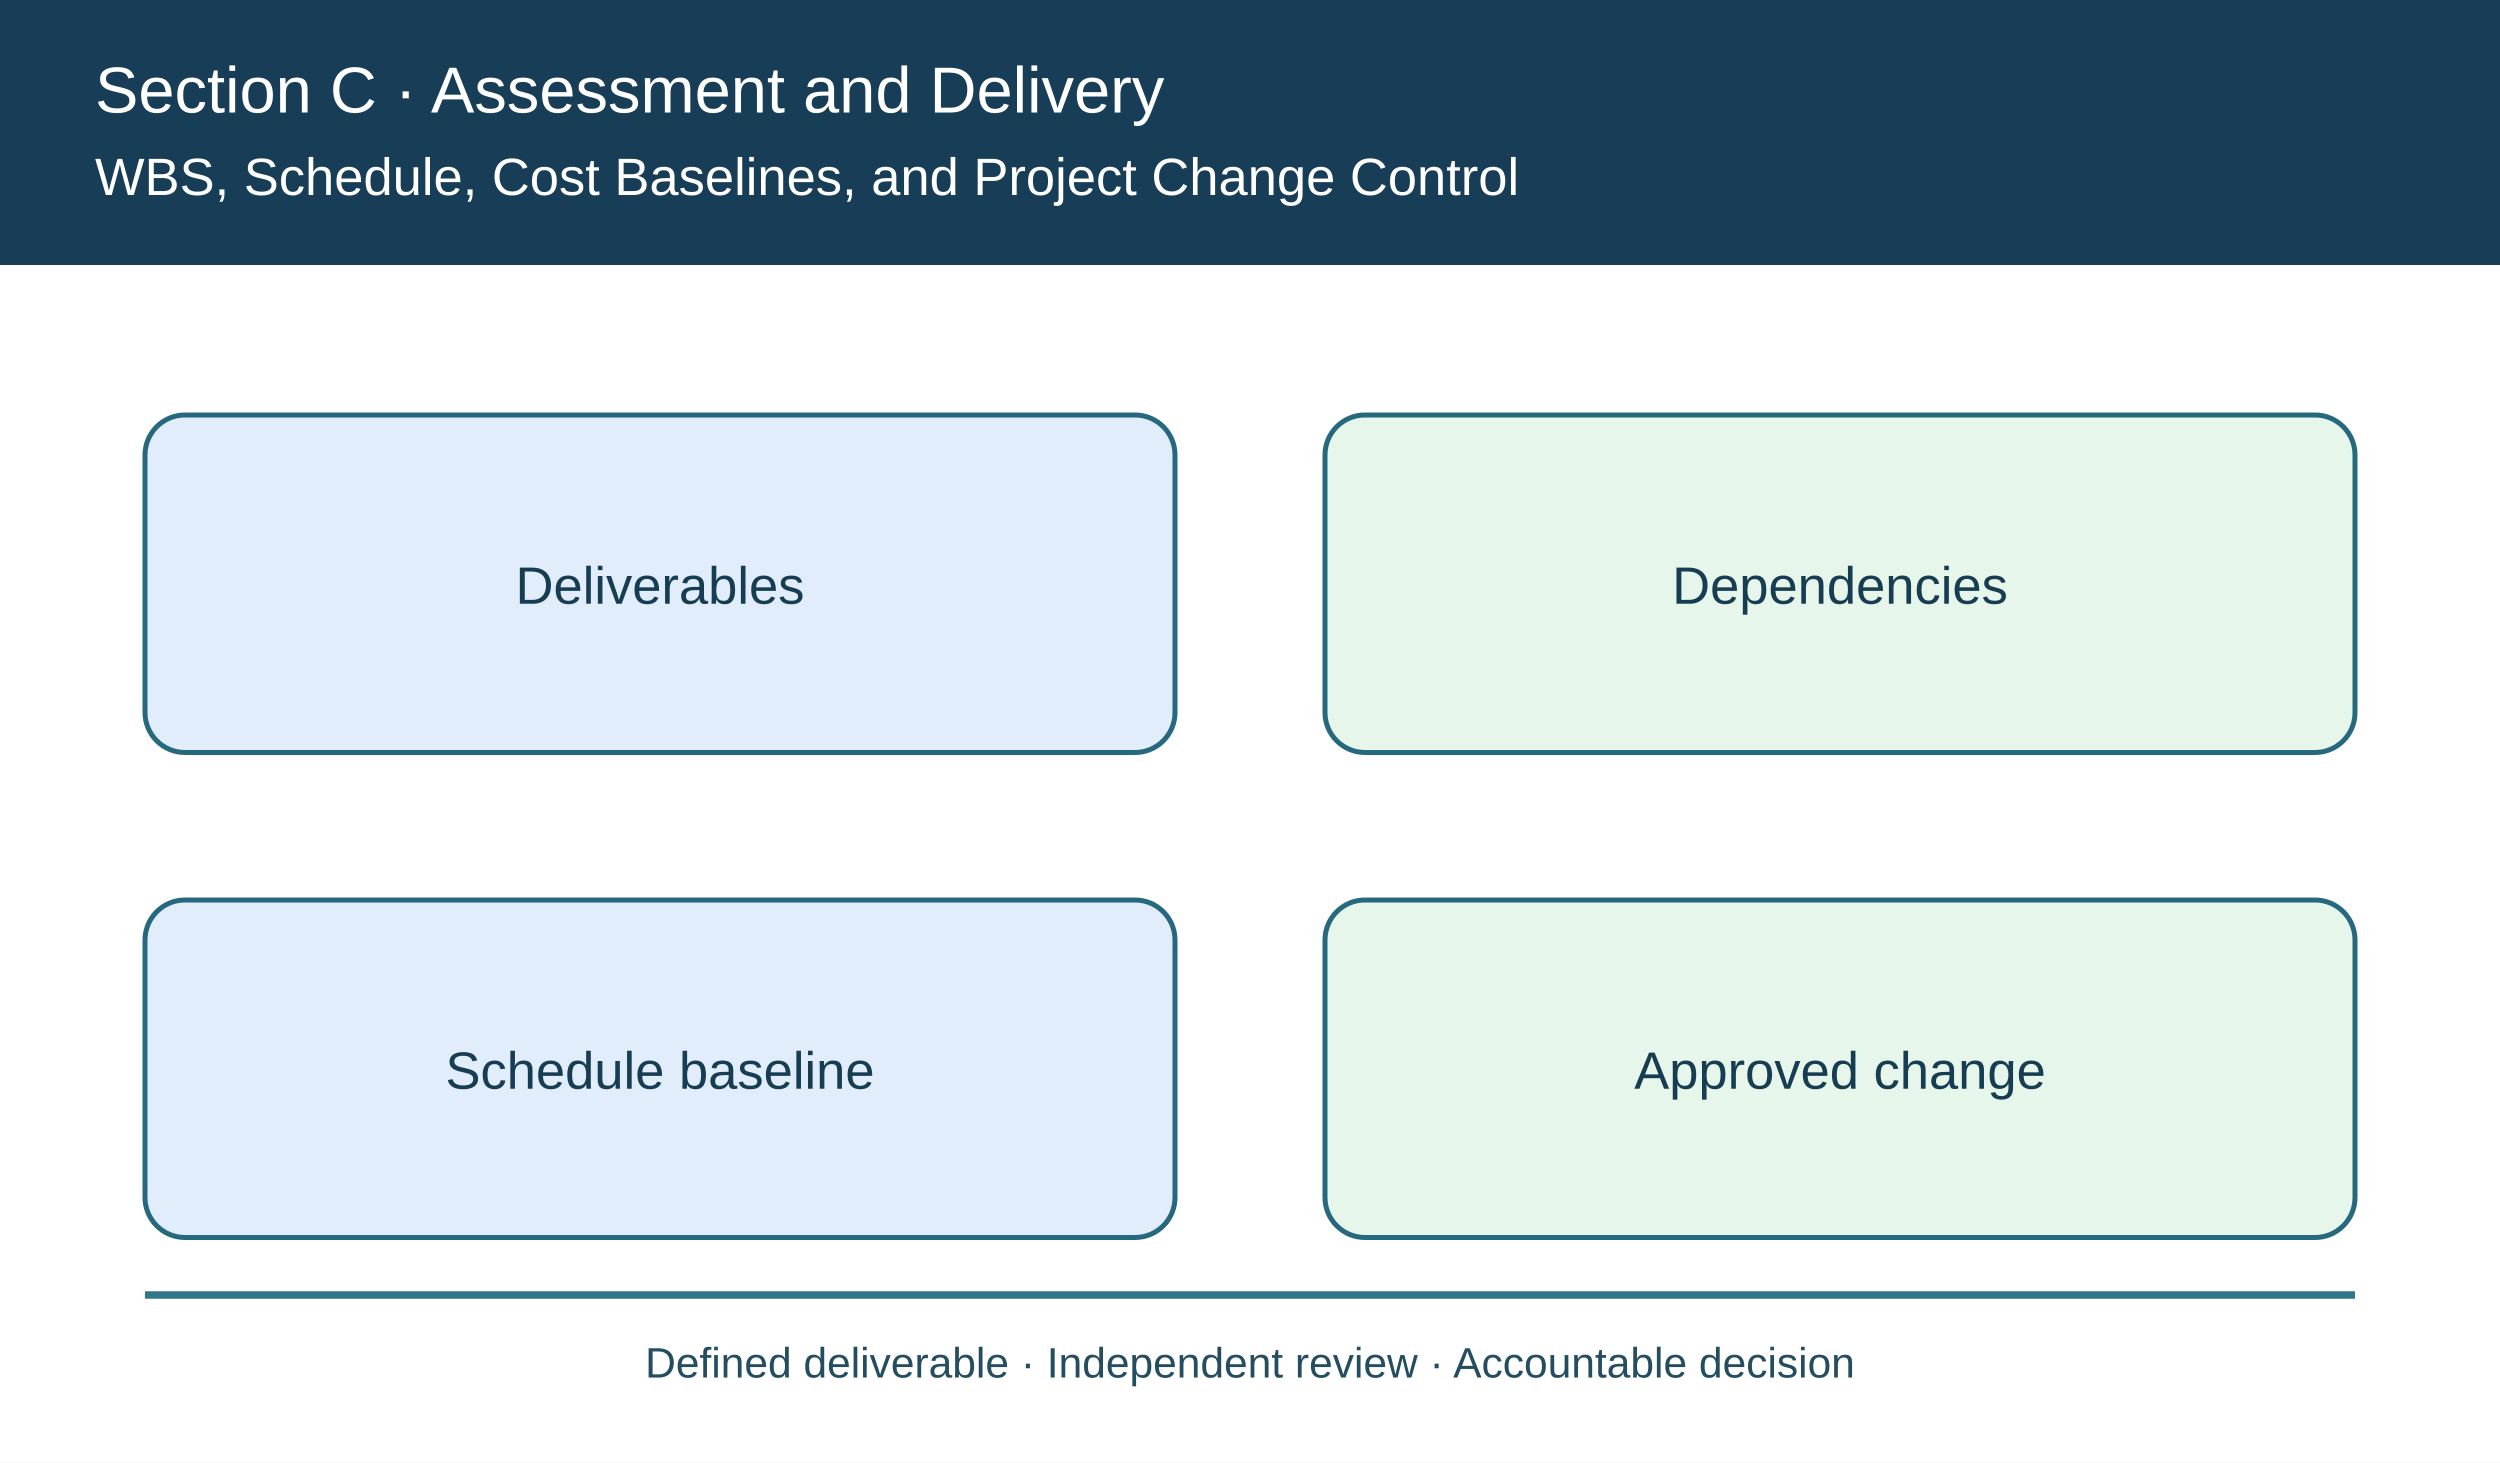
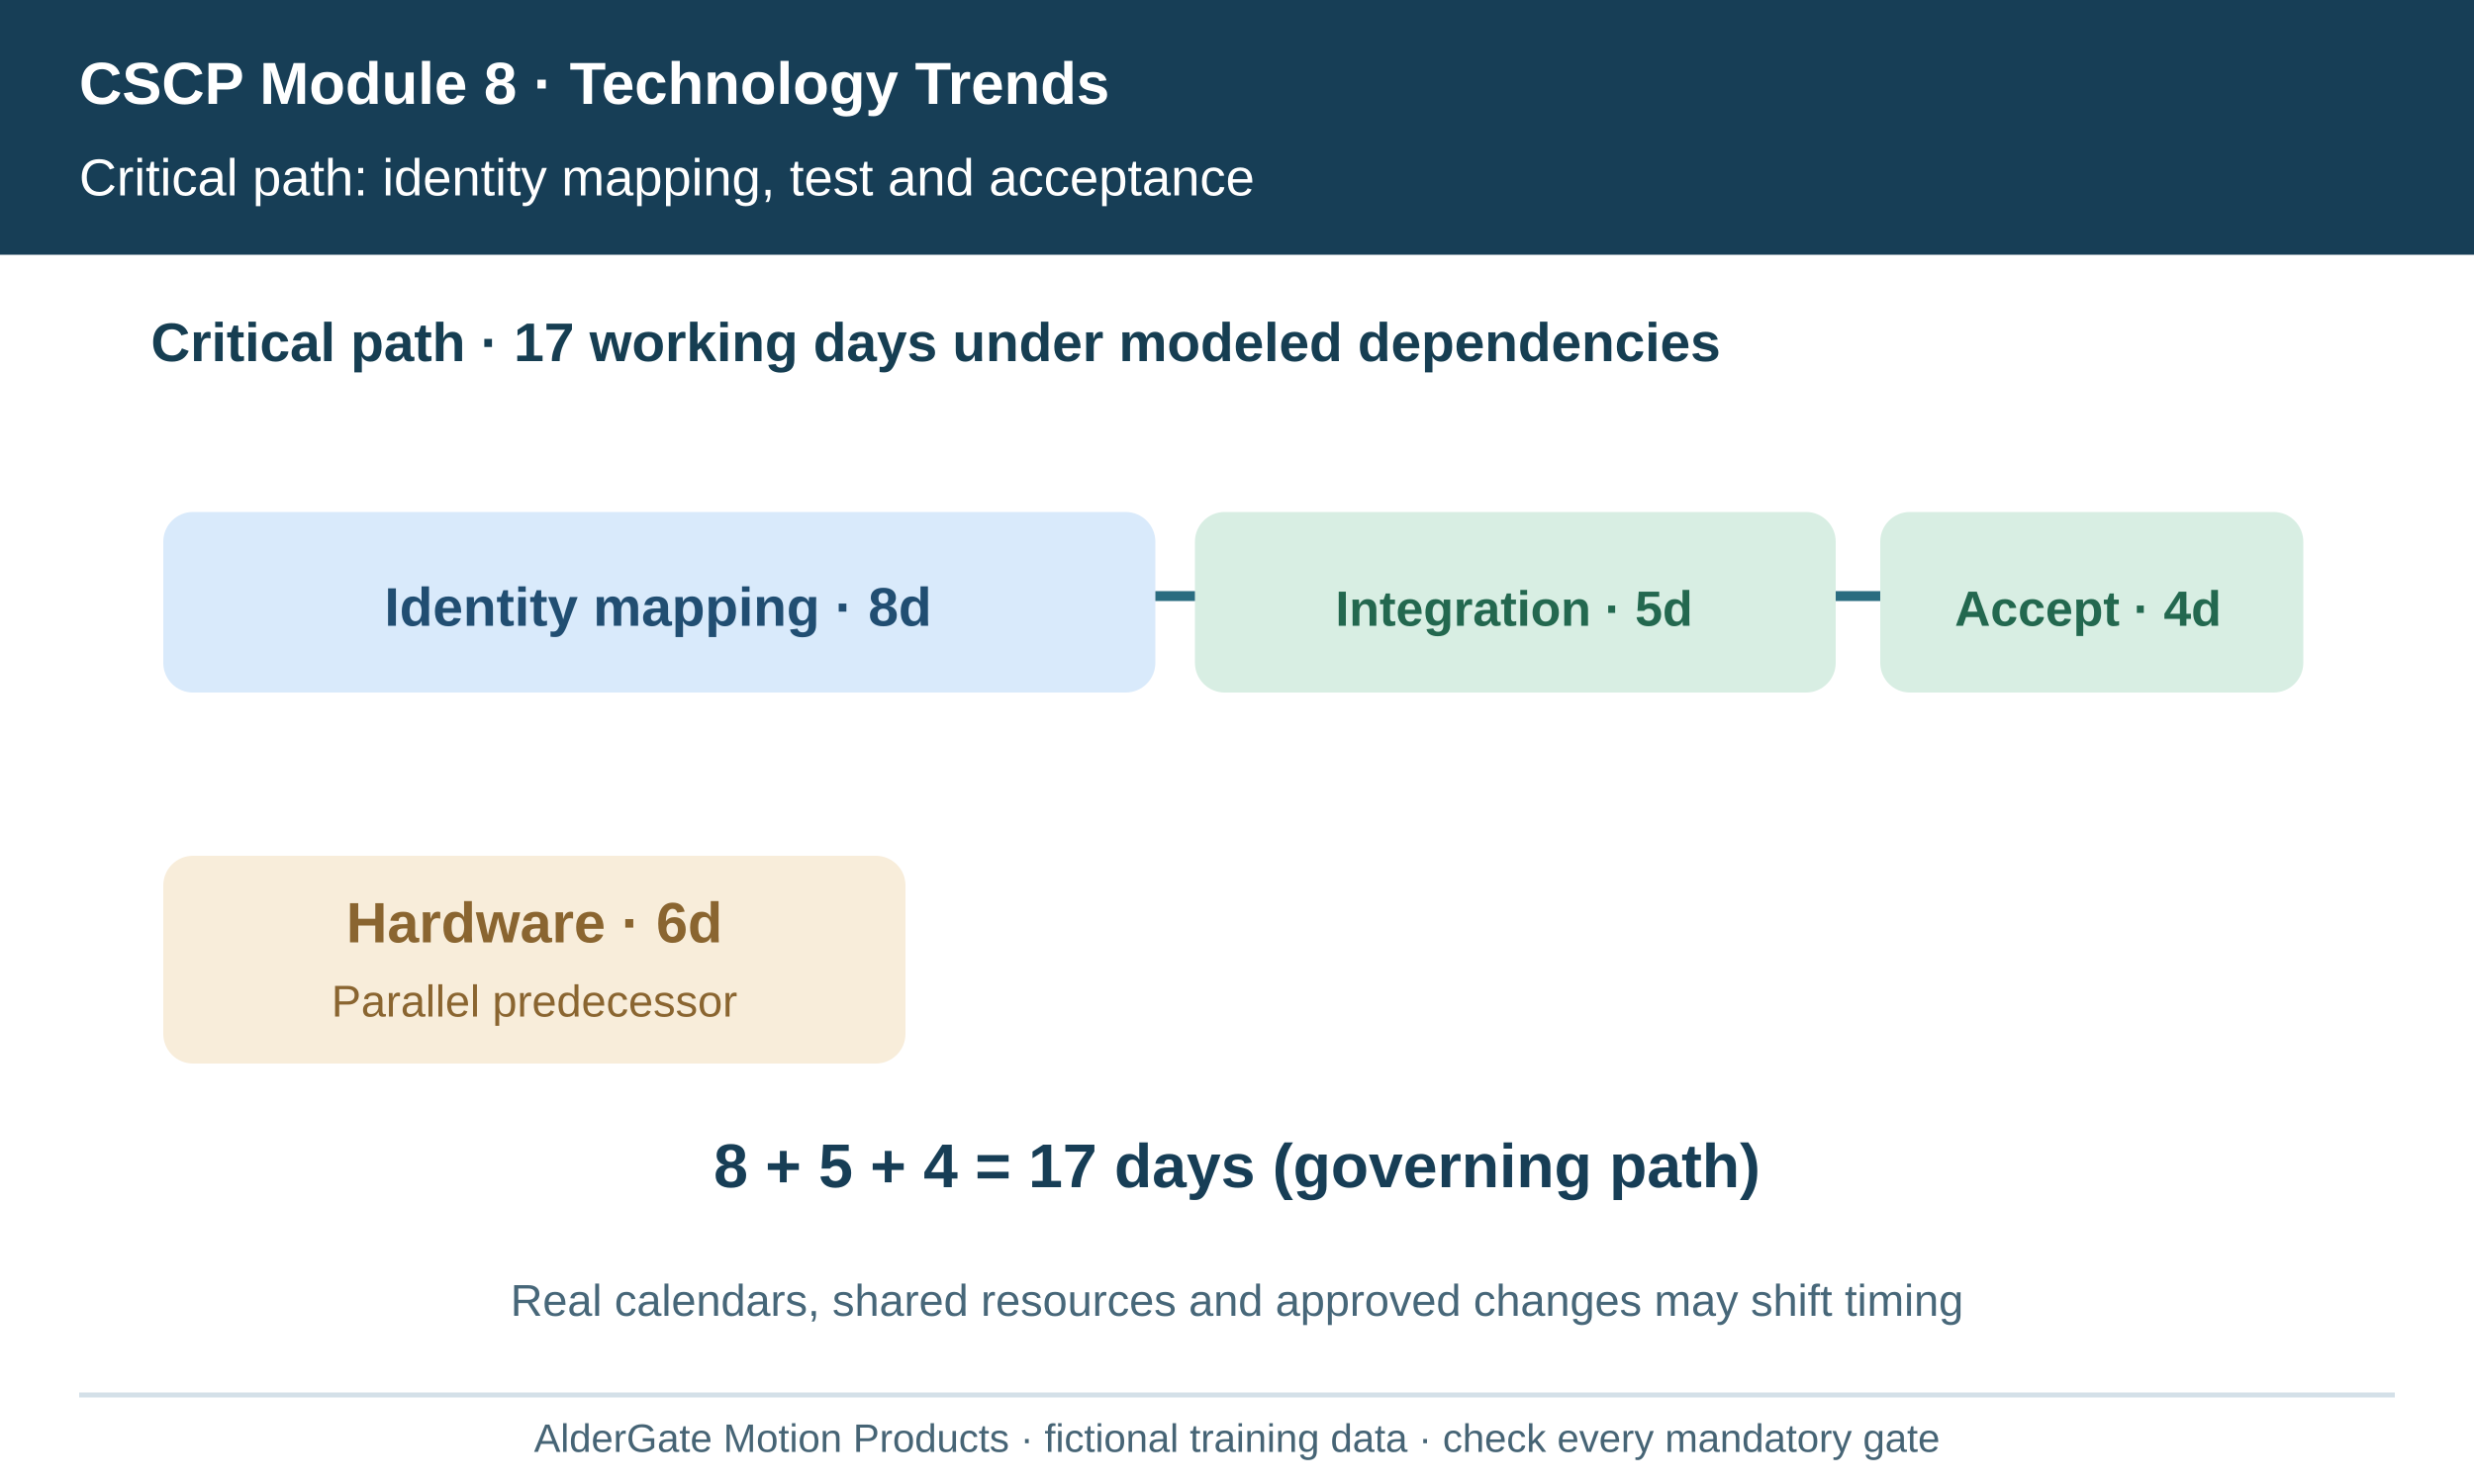
- <svg xmlns="http://www.w3.org/2000/svg" width="1000" height="585" viewBox="0 0 1000 585" role="img" aria-labelledby="title desc">
-   <rect width="1000" height="585" fill="#fff" />
-   <rect width="1000" height="106" fill="#173e56" />
-   <text x="38" y="45" font-size="26" font-family="Arial" fill="#fff">Section C · Assessment and Delivery</text>
-   <text x="38" y="78" font-size="21" font-family="Arial" fill="#fff">WBS, Schedule, Cost Baselines, and Project Change Control</text>
-   <rect x="58" y="166" width="412" height="135" rx="16" fill="#e2edfb" stroke="#26697e" stroke-width="2" />
-   <text x="264" y="241.5" font-size="21" fill="#163d52" text-anchor="middle" font-family="Arial">Deliverables</text>
-   <rect x="530" y="166" width="412" height="135" rx="16" fill="#e7f6eb" stroke="#26697e" stroke-width="2" />
-   <text x="736" y="241.5" font-size="21" fill="#163d52" text-anchor="middle" font-family="Arial">Dependencies</text>
-   <rect x="58" y="360" width="412" height="135" rx="16" fill="#e2edfb" stroke="#26697e" stroke-width="2" />
-   <text x="264" y="435.5" font-size="21" fill="#163d52" text-anchor="middle" font-family="Arial">Schedule baseline</text>
-   <rect x="530" y="360" width="412" height="135" rx="16" fill="#e7f6eb" stroke="#26697e" stroke-width="2" />
-   <text x="736" y="435.5" font-size="21" fill="#163d52" text-anchor="middle" font-family="Arial">Approved change</text>
-   <path d="M58 518 H942" stroke="#30778b" stroke-width="3" />
-   <text x="500" y="551" font-size="17" fill="#244e60" text-anchor="middle" font-family="Arial">Defined deliverable · Independent review · Accountable decision</text>
+ <svg xmlns="http://www.w3.org/2000/svg" viewBox="0 0 1000 600" width="1000" height="600" role="img" aria-labelledby="title desc">
+   <rect x="0" y="0" width="1000" height="600" rx="0" fill="#fff" stroke="none" stroke-width="1.5" />
+   <rect x="0" y="0" width="1000" height="103" rx="0" fill="#173e56" stroke="none" stroke-width="1.5" />
+   <text x="32" y="42" font-family="Arial,Helvetica,sans-serif" font-size="24" text-anchor="start" fill="#fff" font-weight="700">CSCP Module 8 · Technology Trends</text>
+   <text x="32" y="79" font-family="Arial,Helvetica,sans-serif" font-size="21" text-anchor="start" fill="#fff">Critical path: identity mapping, test and acceptance</text>
+   <text x="61" y="146" font-family="Arial,Helvetica,sans-serif" font-size="22" text-anchor="start" fill="#163e52" font-weight="700">Critical path · 17 working days under modeled dependencies</text>
+   <rect x="66" y="207" width="401" height="73" rx="12" fill="#d9eafb" stroke="none" stroke-width="1.5" />
+   <text x="266" y="253" font-family="Arial,Helvetica,sans-serif" font-size="22" text-anchor="middle" fill="#214e72" font-weight="700">Identity mapping · 8d</text>
+   <rect x="483" y="207" width="259" height="73" rx="12" fill="#d8eee3" stroke="none" stroke-width="1.5" />
+   <text x="612" y="253" font-family="Arial,Helvetica,sans-serif" font-size="20" text-anchor="middle" fill="#23684f" font-weight="700">Integration · 5d</text>
+   <rect x="760" y="207" width="171" height="73" rx="12" fill="#d8eee3" stroke="none" stroke-width="1.5" />
+   <text x="844" y="253" font-family="Arial,Helvetica,sans-serif" font-size="20" text-anchor="middle" fill="#23684f" font-weight="700">Accept · 4d</text>
+   <line x1="467" y1="241" x2="483" y2="241" stroke="#2a6c80" stroke-width="4" />
+   <line x1="742" y1="241" x2="760" y2="241" stroke="#2a6c80" stroke-width="4" />
+   <rect x="66" y="346" width="300" height="84" rx="12" fill="#f8edda" stroke="none" stroke-width="1.5" />
+   <text x="216" y="381" font-family="Arial,Helvetica,sans-serif" font-size="23" text-anchor="middle" fill="#8a6530" font-weight="700">Hardware · 6d</text>
+   <text x="216" y="411" font-family="Arial,Helvetica,sans-serif" font-size="18" text-anchor="middle" fill="#8a6530">Parallel predecessor</text>
+   <text x="500" y="480" font-family="Arial,Helvetica,sans-serif" font-size="25" text-anchor="middle" fill="#173e56" font-weight="700">8 + 5 + 4 = 17 days (governing path)</text>
+   <text x="500" y="532" font-family="Arial,Helvetica,sans-serif" font-size="18" text-anchor="middle" fill="#476779">Real calendars, shared resources and approved changes may shift timing</text>
+   <line x1="32" y1="564" x2="968" y2="564" stroke="#d4e0e8" stroke-width="2" />
+   <text x="500" y="587" font-family="Arial,Helvetica,sans-serif" font-size="16" text-anchor="middle" fill="#466475">AlderGate Motion Products · fictional training data · check every mandatory gate</text>
</svg>
